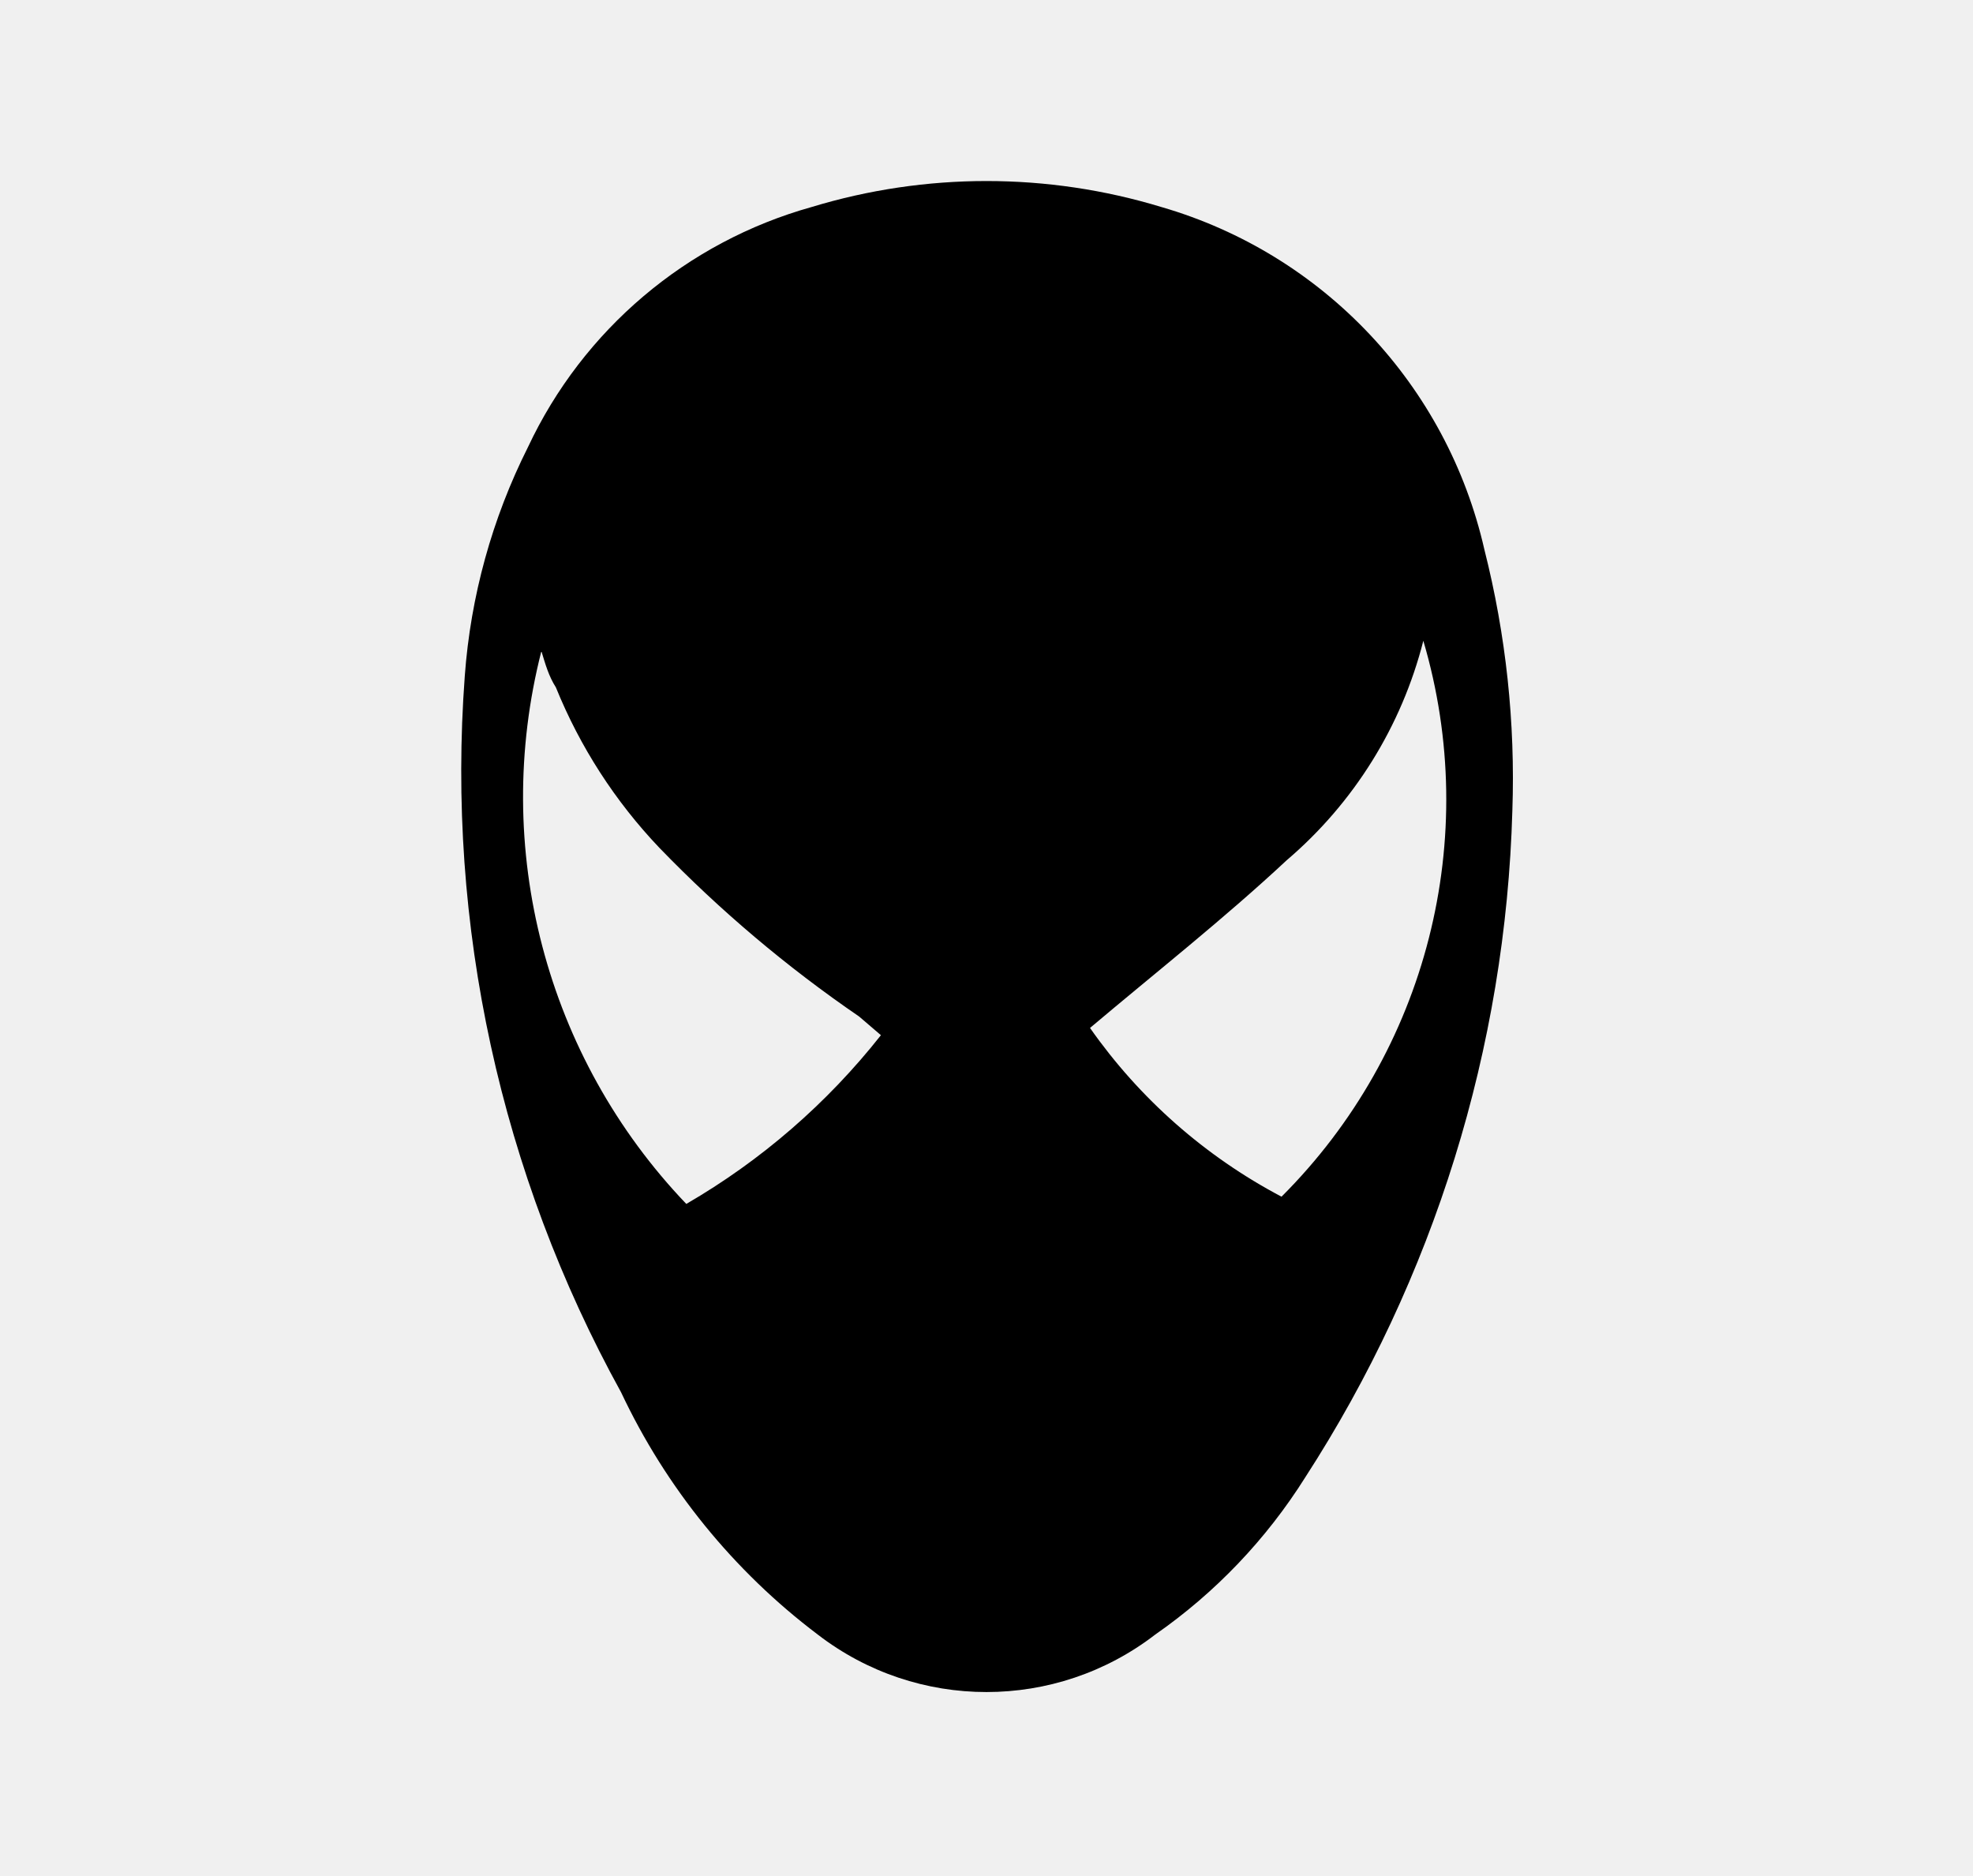
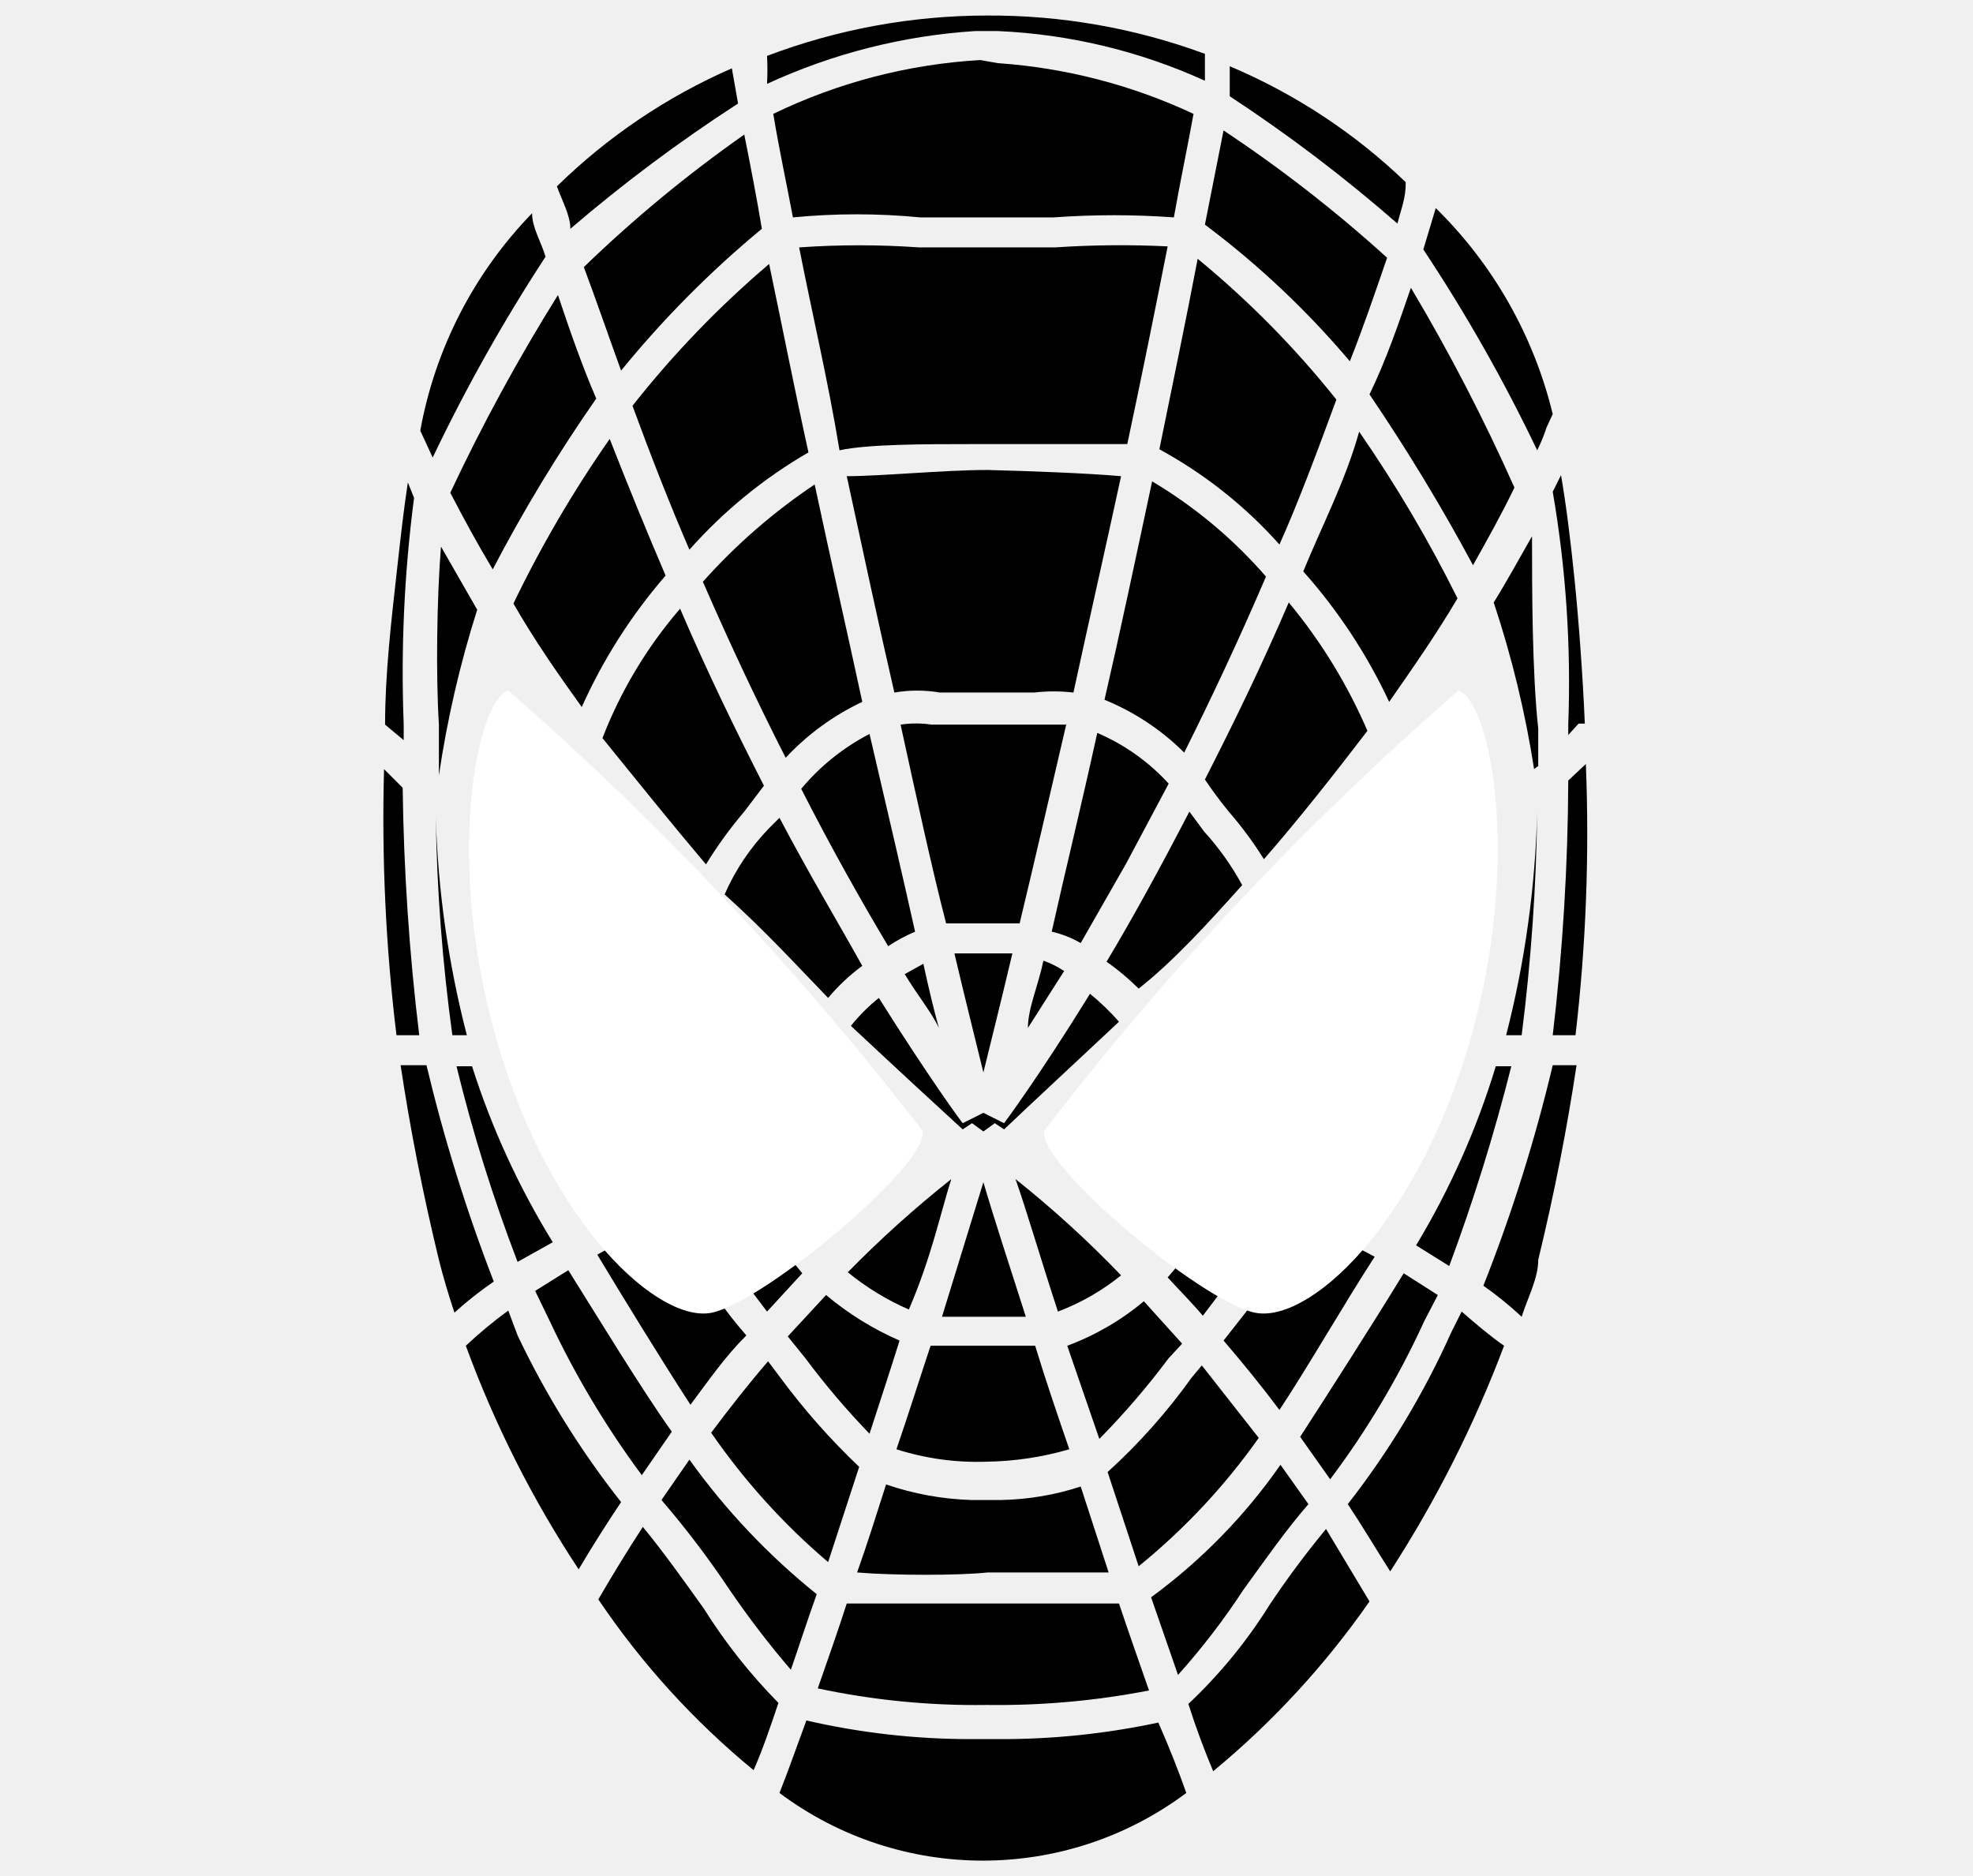
<svg xmlns="http://www.w3.org/2000/svg" id="Layer_1" data-name="Layer 1" viewBox="0 0 19.06 18.12">
-   <path d="M14.61,7.83a12.5,12.5,0,0,1-2,6.44,5.26,5.26,0,0,1-1.45,1.52,2.67,2.67,0,0,1-3.26,0A6.29,6.29,0,0,1,6,13.45,12.42,12.42,0,0,1,4.49,6.53,5.88,5.88,0,0,1,5.1,4.32,4.31,4.31,0,0,1,7.84,2a5.81,5.81,0,0,1,3.38,0,4.48,4.48,0,0,1,3.12,3.31A9,9,0,0,1,14.61,7.83Zm-.86-1.64a4.12,4.12,0,0,1-1.32,2.12c-.6.56-1.26,1.08-1.9,1.62a5.25,5.25,0,0,0,1.85,1.63A5.42,5.42,0,0,0,13.75,6.19Zm-8.52.1a5.69,5.69,0,0,0,1.4,5.34A6.63,6.63,0,0,0,8.51,10L8.3,9.82A12.52,12.52,0,0,1,6.37,8.19a4.94,4.94,0,0,1-1-1.55C5.3,6.53,5.27,6.42,5.23,6.29Z" />
+   <path d="M3.72,7h0c0-.49.06-1,.11-1.45s.07-.62.11-.89L4,4.81A13,13,0,0,0,3.9,7v.15Z" />
+   <path d="M4.05,10H3.83a17.38,17.38,0,0,1-.12-2.57l.18.18h0A22.13,22.13,0,0,0,4.05,10Z" />
+   <path d="M4.26,5.28l.35.61a10.19,10.19,0,0,0-.37,1.6l0,0V7C4.21,6.52,4.22,5.78,4.26,5.28Z" />
+   <path d="M4.37,10a17.33,17.33,0,0,1-.16-2.1h0a9.5,9.5,0,0,0,.3,2.1Z" />
+   <path d="M4.77,12.38a3.57,3.57,0,0,0-.38.3q-.09-.27-.15-.51c-.16-.66-.28-1.28-.37-1.88h.25A16.24,16.24,0,0,0,4.77,12.38Z" />
+   <path d="M4.06,4.16v0A4.05,4.05,0,0,1,5.14,2.06c0,.14.09.28.13.42A16.61,16.61,0,0,0,4.18,4.42Z" />
+   <path d="M5,12.19a15.54,15.54,0,0,1-.59-1.89h.15A7.68,7.68,0,0,0,5.34,12Z" />
+   <path d="M5.39,2.85c.12.36.24.7.37,1a15,15,0,0,0-1,1.65c-.15-.25-.28-.49-.41-.74A18.2,18.2,0,0,1,5.39,2.85Z" />
+   <path d="M6,14.51c-.14.21-.28.43-.41.65A10.43,10.43,0,0,1,4.5,13a4.35,4.35,0,0,1,.41-.34L5,12.9A8.44,8.44,0,0,0,6,14.51Z" />
+   <path d="M5.89,4.24q.27.69.54,1.32a5.17,5.17,0,0,0-.81,1.27c-.23-.32-.46-.65-.66-1A11.49,11.49,0,0,1,5.89,4.24Z" />
+   <path d="M5.31,12.76l-.14-.29.32-.2c.27.43.72,1.17,1,1.56l-.29.42A8.74,8.74,0,0,1,5.31,12.76Z" />
+   <path d="M6.67,13.57c-.26-.4-.66-1.05-.9-1.45a4.11,4.11,0,0,1,.6-.28c.14.15.35.43.55.69a4.37,4.37,0,0,0,.29.37C7,13.11,6.85,13.33,6.67,13.57Z" />
+   <path d="M5.51,2.21c0-.13-.08-.27-.13-.41A5.64,5.64,0,0,1,7.07.66L7.13,1A15,15,0,0,0,5.51,2.21Z" />
+   <path d="M6.57,5.88c.27.63.55,1.2.81,1.71l-.19.25a4.09,4.09,0,0,0-.37.51c-.33-.39-.66-.8-1-1.22A4.28,4.28,0,0,1,6.57,5.88Z" />
+   <path d="M7.19,1.3c.06.3.12.61.17.91A9.83,9.83,0,0,0,6,3.58c-.12-.33-.24-.68-.36-1A12.82,12.82,0,0,1,7.19,1.3Z" />
+   <path d="M7.52,16.45c-.08.24-.16.47-.24.65a7.71,7.71,0,0,1-1.5-1.65c.14-.24.28-.47.43-.7.19.23.39.51.59.79A5.32,5.32,0,0,0,7.52,16.45Z" />
+   <path d="M7.43,2.55c.13.62.25,1.23.38,1.82a4.66,4.66,0,0,0-1.15.94c-.19-.44-.37-.9-.55-1.39A9.59,9.59,0,0,1,7.43,2.55Z" />
+   <path d="M7.41,12.67l-.25-.33c-.17-.22-.34-.45-.48-.61.19-.06.38-.12.57-.16a4.8,4.8,0,0,0,.5.73Z" />
+   <path d="M7.05,15.36a9,9,0,0,0-.66-.87l.27-.39a6.59,6.59,0,0,0,1.23,1.3c-.09.25-.17.5-.25.73A8.86,8.86,0,0,1,7.05,15.36Z" />
+   <path d="M7.53,7.9c.29.55.56,1,.8,1.43A1.9,1.9,0,0,0,8,9.64c-.3-.31-.62-.66-1-1A2.17,2.17,0,0,1,7.43,8Z" />
+   <path d="M8,15.09a6.43,6.43,0,0,1-1.13-1.25c.18-.24.36-.47.55-.69l.12.16a6.63,6.63,0,0,0,.76.86Z" />
+   <path d="M7.87,4.68c.16.75.32,1.45.46,2.1h0a2.43,2.43,0,0,0-.74.54c-.26-.51-.53-1.08-.8-1.7A5.68,5.68,0,0,1,7.87,4.68Z" />
+   <path d="M7.78,13.12l-.17-.21.37-.4a2.92,2.92,0,0,0,.71.44c-.09.29-.19.59-.29.9A7.44,7.44,0,0,1,7.78,13.12Z" />
+   <path d="M8.4,7.09c.17.73.32,1.37.44,1.91a1.59,1.59,0,0,0-.26.14c-.25-.42-.54-.93-.84-1.52A2.14,2.14,0,0,1,8.4,7.09Z" />
+   <path d="M8.74,9.41l.18-.1c.05.23.1.44.15.62C9,9.78,8.86,9.61,8.74,9.41Z" />
+   <path d="M8.78,12.65a2.52,2.52,0,0,1-.59-.36,10.78,10.78,0,0,1,1-.9C9.09,11.7,9,12.14,8.78,12.65Z" />
+   <path d="M9.5,11.42c.09.31.24.77.41,1.3-.18,0-.37,0-.37,0h0s-.24,0-.44,0Z" />
+   <path d="M9.68,9.21h.1c-.12.51-.22.9-.28,1.15-.06-.25-.16-.64-.28-1.15h.46Z" />
+   <path d="M8.66,14c.12-.35.23-.7.33-1l.39,0h.3L10,13c.1.33.22.68.33,1a3,3,0,0,1-.8.12h0A2.56,2.56,0,0,1,8.66,14Z" />
+   <path d="M10.28,9.38l-.35.55c0-.19.1-.41.15-.65A.93.93,0,0,1,10.28,9.38Z" />
+   <path d="M10.83,12.32a2.23,2.23,0,0,1-.61.35c-.17-.52-.31-1-.41-1.28A10.26,10.26,0,0,1,10.83,12.32Z" />
+   <path d="M10.3,7c-.17.73-.32,1.38-.45,1.92H9.38l-.24,0C9,8.38,8.86,7.73,8.7,7A1,1,0,0,1,9,7l.34,0h.3L10,7Z" />
+   <path d="M10.83,4.6c-.16.74-.32,1.44-.46,2.09a1.63,1.63,0,0,0-.38,0c-.12,0-.26,0-.45,0h0c-.19,0-.33,0-.46,0a1.3,1.3,0,0,0-.44,0c-.15-.65-.3-1.35-.46-2.09.33,0,.94-.06,1.36-.06h0C9.93,4.55,10.49,4.57,10.83,4.6Z" />
+   <path d="M8.28,15.19c.1-.28.19-.57.28-.85a2.81,2.81,0,0,0,.82.15h.3a2.63,2.63,0,0,0,.76-.13l.27.83c-.35,0-.93,0-1.17,0h0C9.27,15.22,8.63,15.22,8.28,15.19Z" />
+   <path d="M9.7,10.91l-.09-.06-.11.08-.11-.08-.09.06c-.23-.21-.62-.57-1.08-1a1.72,1.72,0,0,1,.27-.27c.49.78.8,1.2.81,1.21l.2-.1.2.1s.33-.44.83-1.25a2.34,2.34,0,0,1,.28.27C10.33,10.32,9.93,10.69,9.7,10.91Z" />
+   <path d="M9.53,16.47a7.32,7.32,0,0,1-1.63-.16c.09-.26.19-.54.28-.82.33,0,.93,0,1.2,0h.3c.26,0,.8,0,1.13,0,.1.3.2.58.29.84a7.67,7.67,0,0,1-1.56.14Z" />
+   <path d="M11.28,2.38c-.13.66-.26,1.3-.39,1.91l-1.21,0h-.3c-.43,0-1,0-1.27.06C8,3.68,7.85,3.05,7.72,2.39a8.23,8.23,0,0,1,1.16,0h1.31A9.48,9.48,0,0,1,11.28,2.38Z" />
+   <path d="M11.29,7.57l-.41.77-.44.77A1,1,0,0,0,10.16,9c.12-.54.28-1.19.44-1.92A2,2,0,0,1,11.29,7.57Z" />
+   <path d="M11.29,13.12a7.55,7.55,0,0,1-.67.78L10.31,13a2.51,2.51,0,0,0,.74-.43l.37.41Z" />
+   <path d="M9.64.61a5.32,5.32,0,0,1,1.89.49c-.06.33-.13.66-.19,1a8,8,0,0,0-1.16,0H8.89a6.37,6.37,0,0,0-1.23,0c-.06-.32-.13-.64-.19-1h0a5.29,5.29,0,0,1,2-.52Z" />
+   <path d="M11.46,17.32h0a3.28,3.28,0,0,1-3.93,0c.08-.2.16-.43.26-.7a7.09,7.09,0,0,0,1.58.18h.3a7.22,7.22,0,0,0,1.52-.16C11.3,16.89,11.39,17.12,11.46,17.32Z" />
+   <path d="M7.41.81a2.56,2.56,0,0,0,0-.27A6,6,0,0,1,9.53.15a6,6,0,0,1,2.11.37h0c0,.09,0,.17,0,.26A5.4,5.4,0,0,0,9.64.3H9.42A5.66,5.66,0,0,0,7.41.81Z" />
+   <path d="M12.23,5.57c-.27.63-.54,1.2-.79,1.7a2.35,2.35,0,0,0-.77-.51c.15-.65.3-1.36.46-2.11A4.51,4.51,0,0,1,12.23,5.57Z" />
+   <path d="M10.69,9.29c.24-.4.51-.89.8-1.45l.14.19a2.65,2.65,0,0,1,.37.52c-.34.38-.67.74-1,1A2.39,2.39,0,0,0,10.69,9.29Z" />
+   <path d="M11,15.13l-.3-.91a5.72,5.72,0,0,0,.81-.91l.1-.12.55.7A6.21,6.21,0,0,1,11,15.13Z" />
+   <path d="M11.62,12.71c-.11-.13-.23-.25-.34-.37a4.08,4.08,0,0,0,.53-.76,5.18,5.18,0,0,1,.56.17c-.14.16-.3.38-.47.59Z" />
+   <path d="M12.91,3.86c-.18.49-.37,1-.55,1.4a4.33,4.33,0,0,0-1.16-.92c.12-.59.25-1.21.37-1.84A9.11,9.11,0,0,1,12.91,3.86Z" />
+   <path d="M11.38,16.18l-.26-.75a5.45,5.45,0,0,0,1.25-1.28l.27.38c-.21.24-.42.54-.63.83A6.82,6.82,0,0,1,11.38,16.18Z" />
+   <path d="M12.36,13.62c-.18-.24-.36-.46-.54-.67l.33-.42c.19-.25.39-.51.53-.67a5.5,5.5,0,0,1,.6.28C13,12.57,12.62,13.23,12.36,13.62Z" />
+   <path d="M11.64,2.17l.18-.91A13.26,13.26,0,0,1,13.4,2.49c-.12.35-.24.7-.36,1A8.51,8.51,0,0,0,11.64,2.17Z" />
+   <path d="M12.45,5.82a5.11,5.11,0,0,1,.76,1.24h0c-.33.43-.66.85-1,1.24a3.63,3.63,0,0,0-.34-.46c-.09-.11-.17-.22-.23-.31C11.91,7,12.18,6.45,12.45,5.82Z" />
+   <path d="M13.23,15.47v0a8.22,8.22,0,0,1-1.51,1.64c-.08-.19-.16-.4-.24-.65a4.79,4.79,0,0,0,.78-.95,8.89,8.89,0,0,1,.55-.74Z" />
+   <path d="M13.5,2.16A14.78,14.78,0,0,0,11.88.93c0-.1,0-.2,0-.29a5.59,5.59,0,0,1,1.7,1.12l0,0C13.58,1.92,13.54,2,13.5,2.16Z" />
+   <path d="M13.13,4.17a13,13,0,0,1,.95,1.61c-.2.34-.43.67-.66,1a5.21,5.21,0,0,0-.83-1.26C12.77,5.08,13,4.64,13.13,4.17Z" />
+   <path d="M12.85,14.29l-.29-.41c.24-.37.72-1.12,1-1.58l.33.21-.13.25A8.27,8.27,0,0,1,12.85,14.29Z" />
+   <path d="M13.63,2.78a18.33,18.33,0,0,1,1,1.93c-.12.25-.26.5-.4.75a18.64,18.64,0,0,0-1-1.65h0C13.39,3.48,13.51,3.13,13.63,2.78Z" />
+   <path d="M14.53,13h0a11.44,11.44,0,0,1-1.1,2.18c-.14-.22-.27-.44-.41-.65a8,8,0,0,0,1-1.66l.1-.2C14.27,12.8,14.4,12.91,14.53,13Z" />
+   <path d="M14,12.23l-.32-.2a7.66,7.66,0,0,0,.77-1.73h.15A18.43,18.43,0,0,1,14,12.23Z" />
+   <path d="M14.82,7.43a9.92,9.92,0,0,0-.39-1.61h0c.13-.21.25-.43.37-.64,0,.49,0,1.31.06,1.86v.36h0S14.83,7.42,14.82,7.43Z" />
+   <path d="M14.7,10h-.15a9.62,9.62,0,0,0,.3-2.16v0A19,19,0,0,1,14.7,10Z" />
+   <path d="M14.85,4.35a15.89,15.89,0,0,0-1.1-1.94l.12-.4A4.16,4.16,0,0,1,15,4l-.06.13A1.54,1.54,0,0,1,14.85,4.35Z" />
+   <path d="M15,10.29h.23c-.09.6-.21,1.22-.37,1.88,0,.18-.1.36-.16.55a3.47,3.47,0,0,0-.37-.3h0A15.5,15.5,0,0,0,15,10.29Z" />
+   <path d="M15,4.75v0s.05-.1.08-.16c.05.29.09.61.13,1s.08.93.1,1.4l-.06,0-.1.11V7A10.84,10.84,0,0,0,15,4.75Z" />
+   <path d="M15.22,10H15a21.6,21.6,0,0,0,.15-2.46l.17-.16A16.8,16.8,0,0,1,15.22,10Z" />
+   <path d="M9.68,16.78Z" />
+   <path d="M9.68,2.37Z" />
+   <path d="M9.68,15.53Z" />
+   <path d="M9.68,4.24Z" style="fill:#243040" />
+   <path d="M9.68,14.49h0Z" />
+   <path d="M9.68,7h0Z" />
+   <path d="M9.68,13.05Z" />
+   <path d="M9.53,16.78h0Z" />
+   <path d="M9.53,2.37h0Z" />
+   <path d="M9.53,15.53h0Z" />
+   <path d="M9.53,4.24h0Z" style="fill:#243040" />
+   <path d="M9.53,14.5h0Z" />
+   <path d="M9.53,7h0Z" />
+   <path d="M9.53,13.05h0Z" />
+   <path d="M8.91,10.92a29.75,29.75,0,0,0-4-4.25c-.31.11-.62,1.66-.1,3.42s1.56,2.7,2.07,2.59S9,11.23,8.91,10.92Z" style="fill:#fff" />
+   <path d="M10.09,10.92a29.18,29.18,0,0,1,4-4.25c.31.11.62,1.66.1,3.42s-1.55,2.7-2.07,2.59S10,11.23,10.09,10.92Z" style="fill:#fff" />
</svg>
